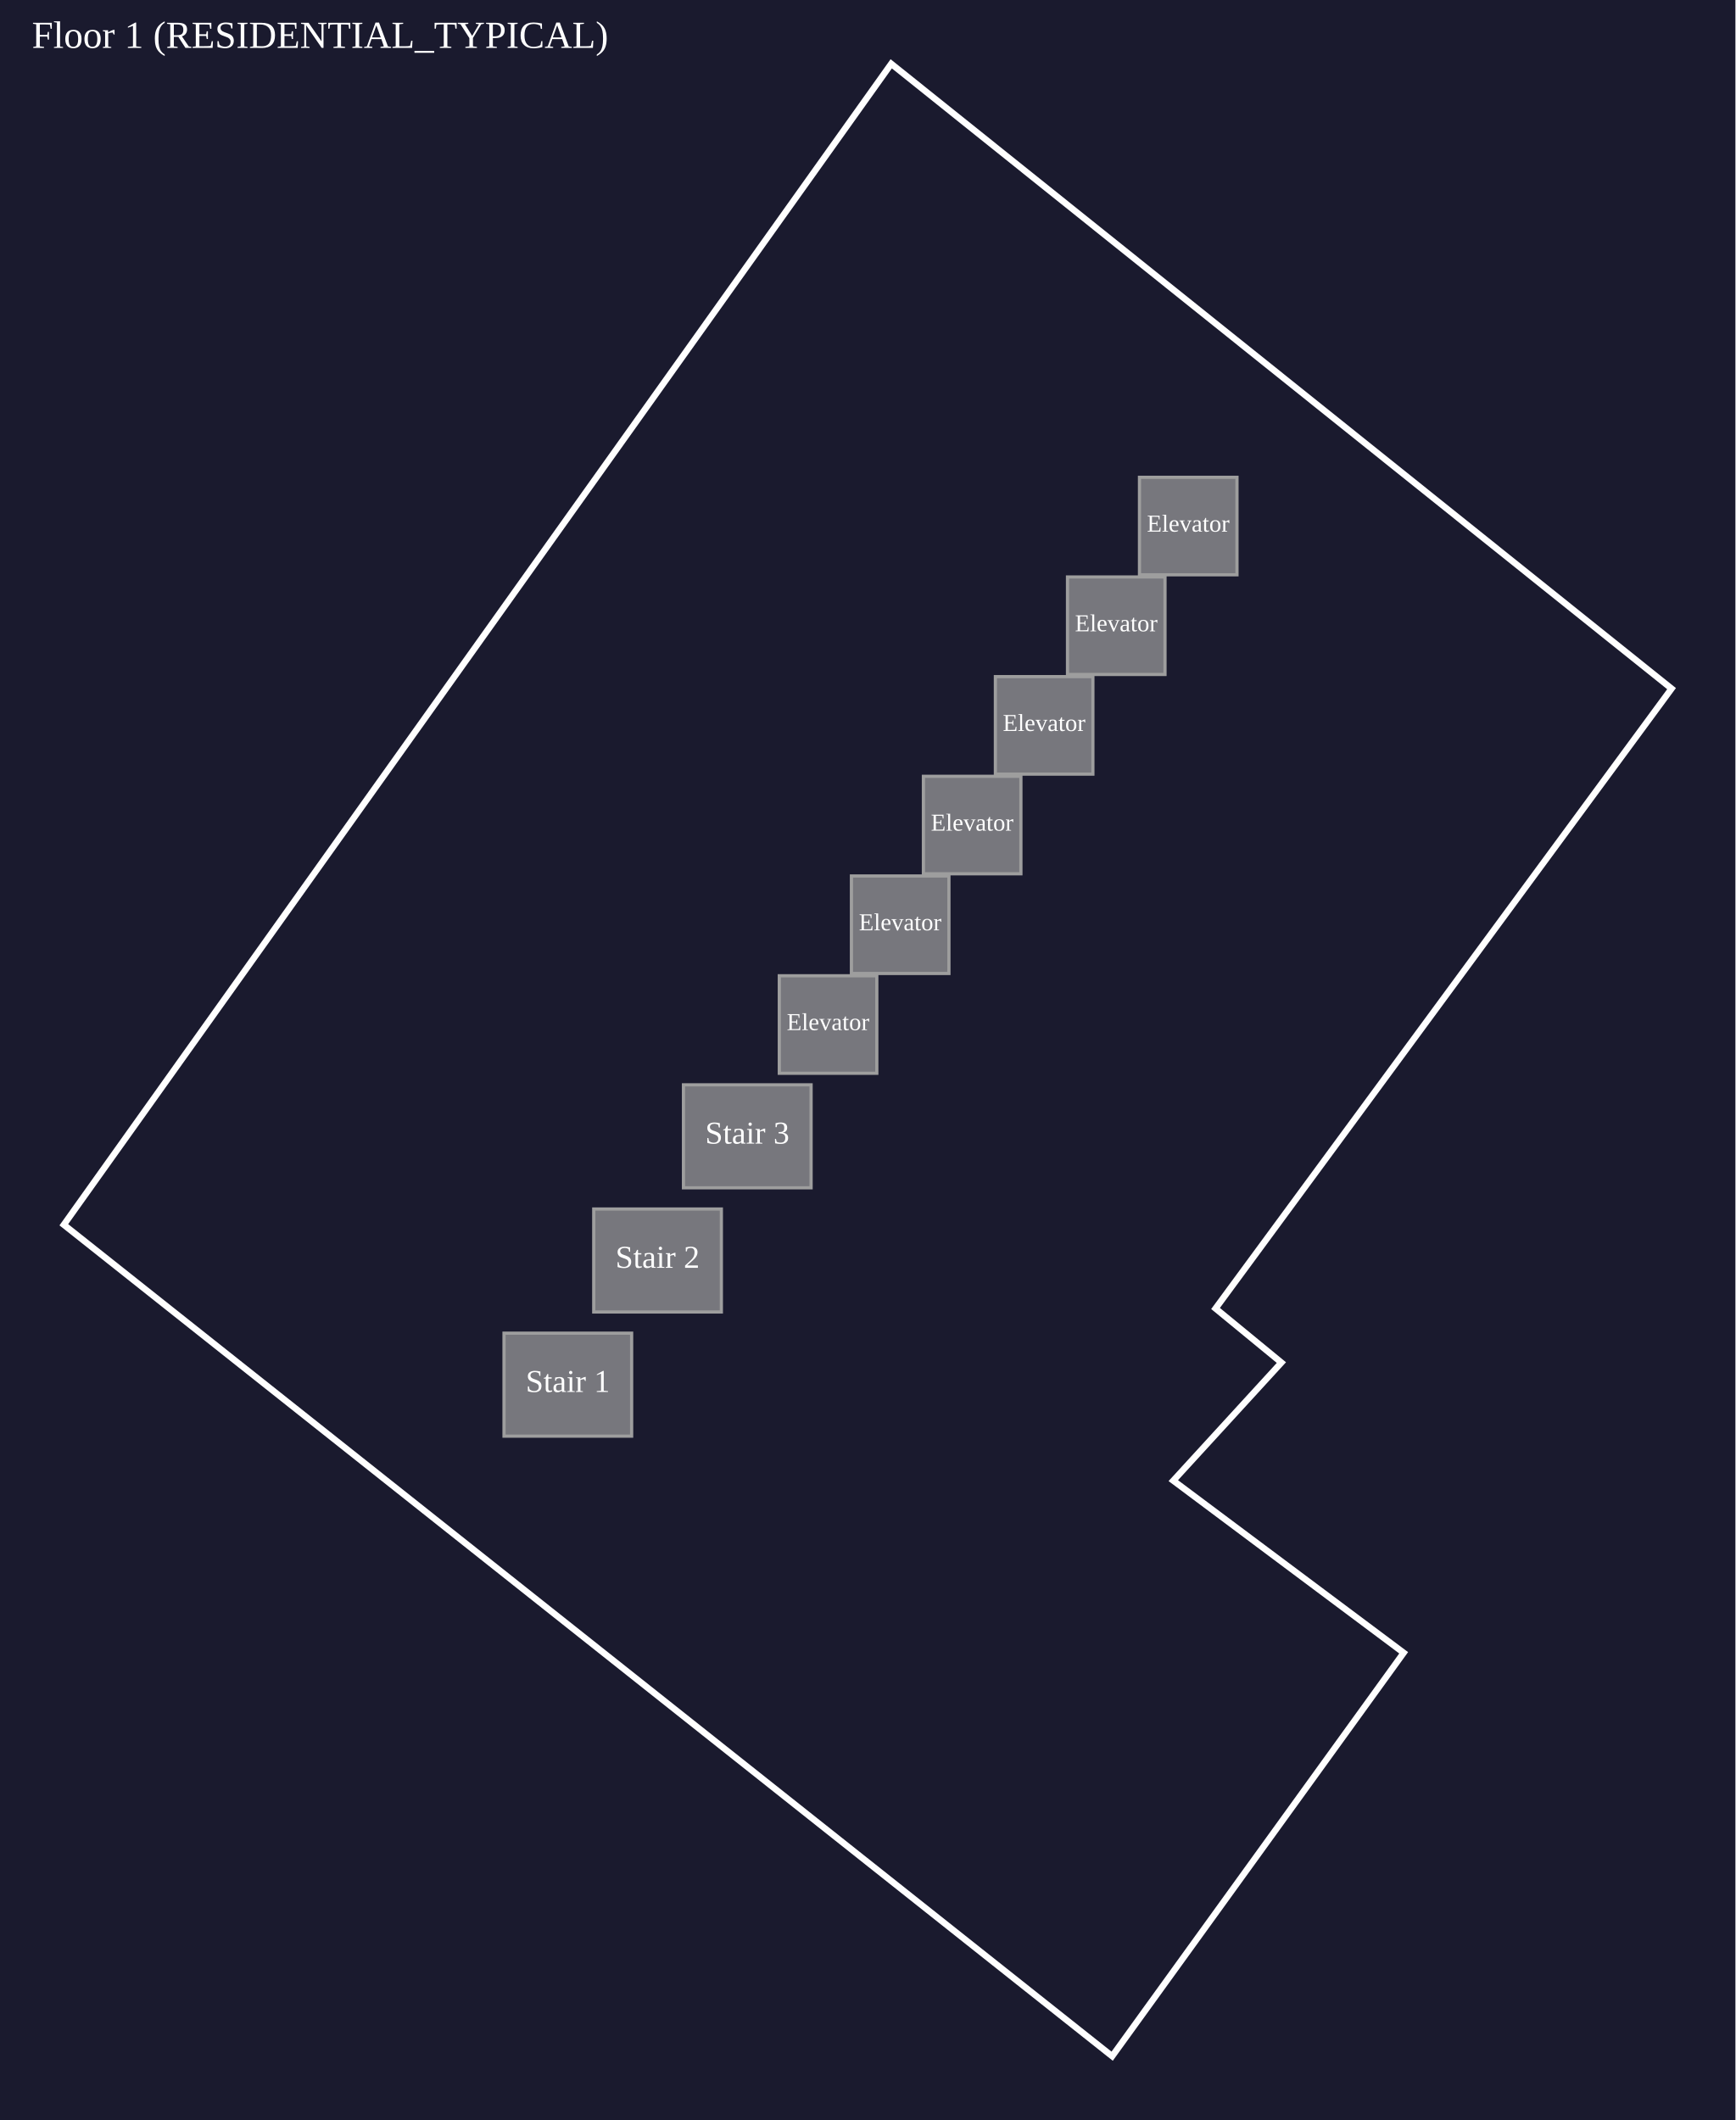
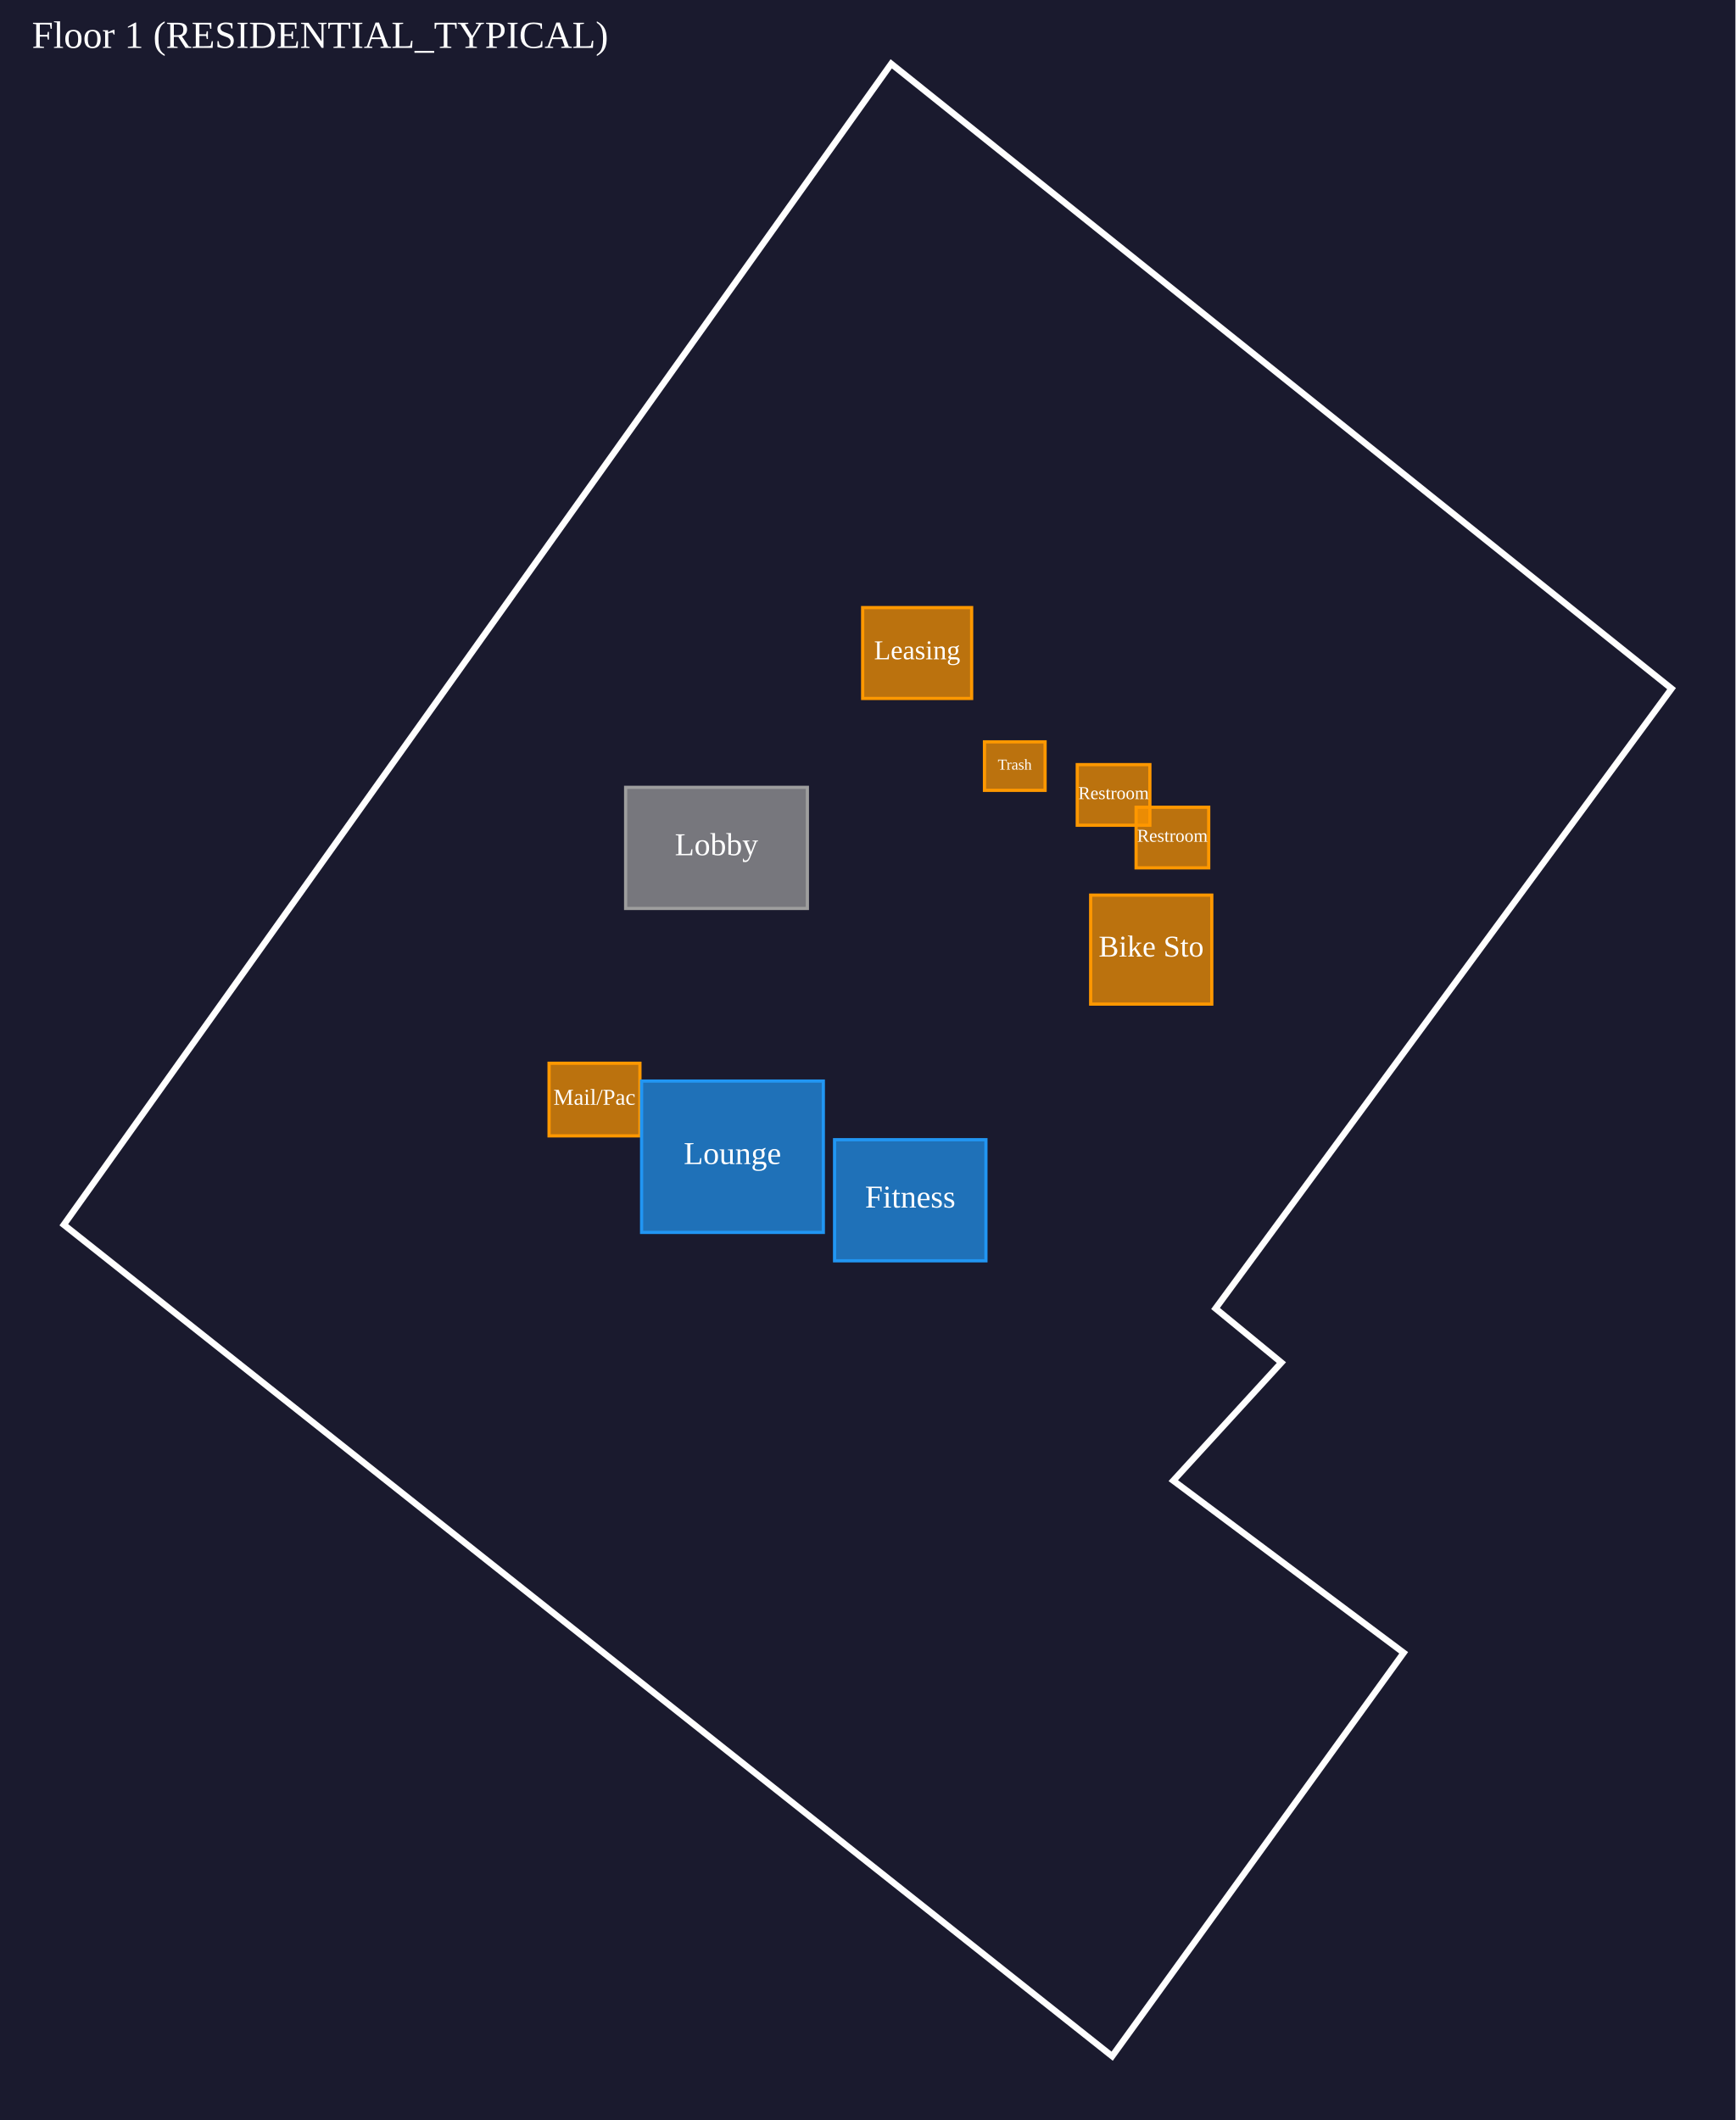
<svg xmlns="http://www.w3.org/2000/svg" width="543.88" height="664.48" viewBox="0 0 543.88 664.48">
  <rect width="100%" height="100%" fill="#1a1a2e" />
  <path d="M 20 383.88 L 348.56 644.48 L 439.92 518.04 L 367.72 464.08 L 401.6 427.08 L 380.96 410.12 L 523.88 215.84 L 279.32 20 Z" fill="none" stroke="#fff" stroke-width="2" />
-   <rect x="157.96" y="417.86" width="40" height="32.28" fill="#9E9E9E" fill-opacity="0.7" stroke="#9E9E9E" stroke-width="1" />
-   <text x="177.96" y="434" font-size="10" fill="white" text-anchor="middle" dominant-baseline="middle">Stair 1</text>
-   <rect x="186.08" y="378.94" width="40" height="32.28" fill="#9E9E9E" fill-opacity="0.7" stroke="#9E9E9E" stroke-width="1" />
-   <text x="206.08" y="395.08" font-size="10" fill="white" text-anchor="middle" dominant-baseline="middle">Stair 2</text>
-   <rect x="214.2" y="340.02" width="40" height="32.28" fill="#9E9E9E" fill-opacity="0.7" stroke="#9E9E9E" stroke-width="1" />
-   <text x="234.2" y="356.16" font-size="10" fill="white" text-anchor="middle" dominant-baseline="middle">Stair 3</text>
-   <rect x="244.24" y="305.84" width="30.56" height="30.56" fill="#9E9E9E" fill-opacity="0.7" stroke="#9E9E9E" stroke-width="1" />
-   <text x="259.52" y="321.12" font-size="7.64" fill="white" text-anchor="middle" dominant-baseline="middle">Elevator</text>
-   <rect x="266.84" y="274.56" width="30.56" height="30.56" fill="#9E9E9E" fill-opacity="0.7" stroke="#9E9E9E" stroke-width="1" />
-   <text x="282.12" y="289.84" font-size="7.64" fill="white" text-anchor="middle" dominant-baseline="middle">Elevator</text>
-   <rect x="289.4" y="243.32" width="30.56" height="30.56" fill="#9E9E9E" fill-opacity="0.7" stroke="#9E9E9E" stroke-width="1" />
-   <text x="304.68" y="258.6" font-size="7.64" fill="white" text-anchor="middle" dominant-baseline="middle">Elevator</text>
-   <rect x="311.96" y="212.08" width="30.56" height="30.56" fill="#9E9E9E" fill-opacity="0.7" stroke="#9E9E9E" stroke-width="1" />
-   <text x="327.24" y="227.36" font-size="7.64" fill="white" text-anchor="middle" dominant-baseline="middle">Elevator</text>
-   <rect x="334.56" y="180.84" width="30.56" height="30.56" fill="#9E9E9E" fill-opacity="0.7" stroke="#9E9E9E" stroke-width="1" />
-   <text x="349.84" y="196.12" font-size="7.64" fill="white" text-anchor="middle" dominant-baseline="middle">Elevator</text>
-   <rect x="357.12" y="149.6" width="30.56" height="30.56" fill="#9E9E9E" fill-opacity="0.7" stroke="#9E9E9E" stroke-width="1" />
-   <text x="372.4" y="164.88" font-size="7.64" fill="white" text-anchor="middle" dominant-baseline="middle">Elevator</text>
+   <rect x="196.08" y="246.78" width="56.96" height="37.96" fill="#9E9E9E" fill-opacity="0.7" stroke="#9E9E9E" stroke-width="1" />
+   <text x="224.56" y="265.76" font-size="10" fill="white" text-anchor="middle" dominant-baseline="middle">Lobby</text>
+   <rect x="270.36" y="190.44" width="34.16" height="28.48" fill="#FF9800" fill-opacity="0.7" stroke="#FF9800" stroke-width="1" />
+   <text x="287.44" y="204.68" font-size="8.54" fill="white" text-anchor="middle" dominant-baseline="middle">Leasing</text>
+   <rect x="172.08" y="333.26" width="28.48" height="22.76" fill="#FF9800" fill-opacity="0.7" stroke="#FF9800" stroke-width="1" />
+   <text x="186.32" y="344.64" font-size="7.12" fill="white" text-anchor="middle" dominant-baseline="middle">Mail/Pac</text>
+   <rect x="201.08" y="338.84" width="56.96" height="47.44" fill="#2196F3" fill-opacity="0.7" stroke="#2196F3" stroke-width="1" />
+   <text x="229.56" y="362.56" font-size="10" fill="white" text-anchor="middle" dominant-baseline="middle">Lounge</text>
+   <rect x="261.56" y="357.22" width="47.44" height="37.96" fill="#2196F3" fill-opacity="0.7" stroke="#2196F3" stroke-width="1" />
+   <text x="285.28" y="376.2" font-size="10" fill="white" text-anchor="middle" dominant-baseline="middle">Fitness</text>
+   <rect x="337.62" y="239.66" width="22.76" height="19" fill="#FF9800" fill-opacity="0.7" stroke="#FF9800" stroke-width="1" />
+   <text x="349" y="249.16" font-size="5.69" fill="white" text-anchor="middle" dominant-baseline="middle">Restroom</text>
+   <rect x="356.06" y="253.02" width="22.76" height="19" fill="#FF9800" fill-opacity="0.7" stroke="#FF9800" stroke-width="1" />
+   <text x="367.44" y="262.52" font-size="5.69" fill="white" text-anchor="middle" dominant-baseline="middle">Restroom</text>
+   <rect x="308.54" y="232.52" width="19" height="15.2" fill="#FF9800" fill-opacity="0.7" stroke="#FF9800" stroke-width="1" />
+   <text x="318.04" y="240.12" font-size="4.75" fill="white" text-anchor="middle" dominant-baseline="middle">Trash</text>
+   <rect x="341.82" y="280.56" width="37.96" height="34.16" fill="#FF9800" fill-opacity="0.7" stroke="#FF9800" stroke-width="1" />
+   <text x="360.8" y="297.64" font-size="9.49" fill="white" text-anchor="middle" dominant-baseline="middle">Bike Sto</text>
  <text x="10" y="15" font-size="12" fill="white">Floor 1 (RESIDENTIAL_TYPICAL)</text>
</svg>
